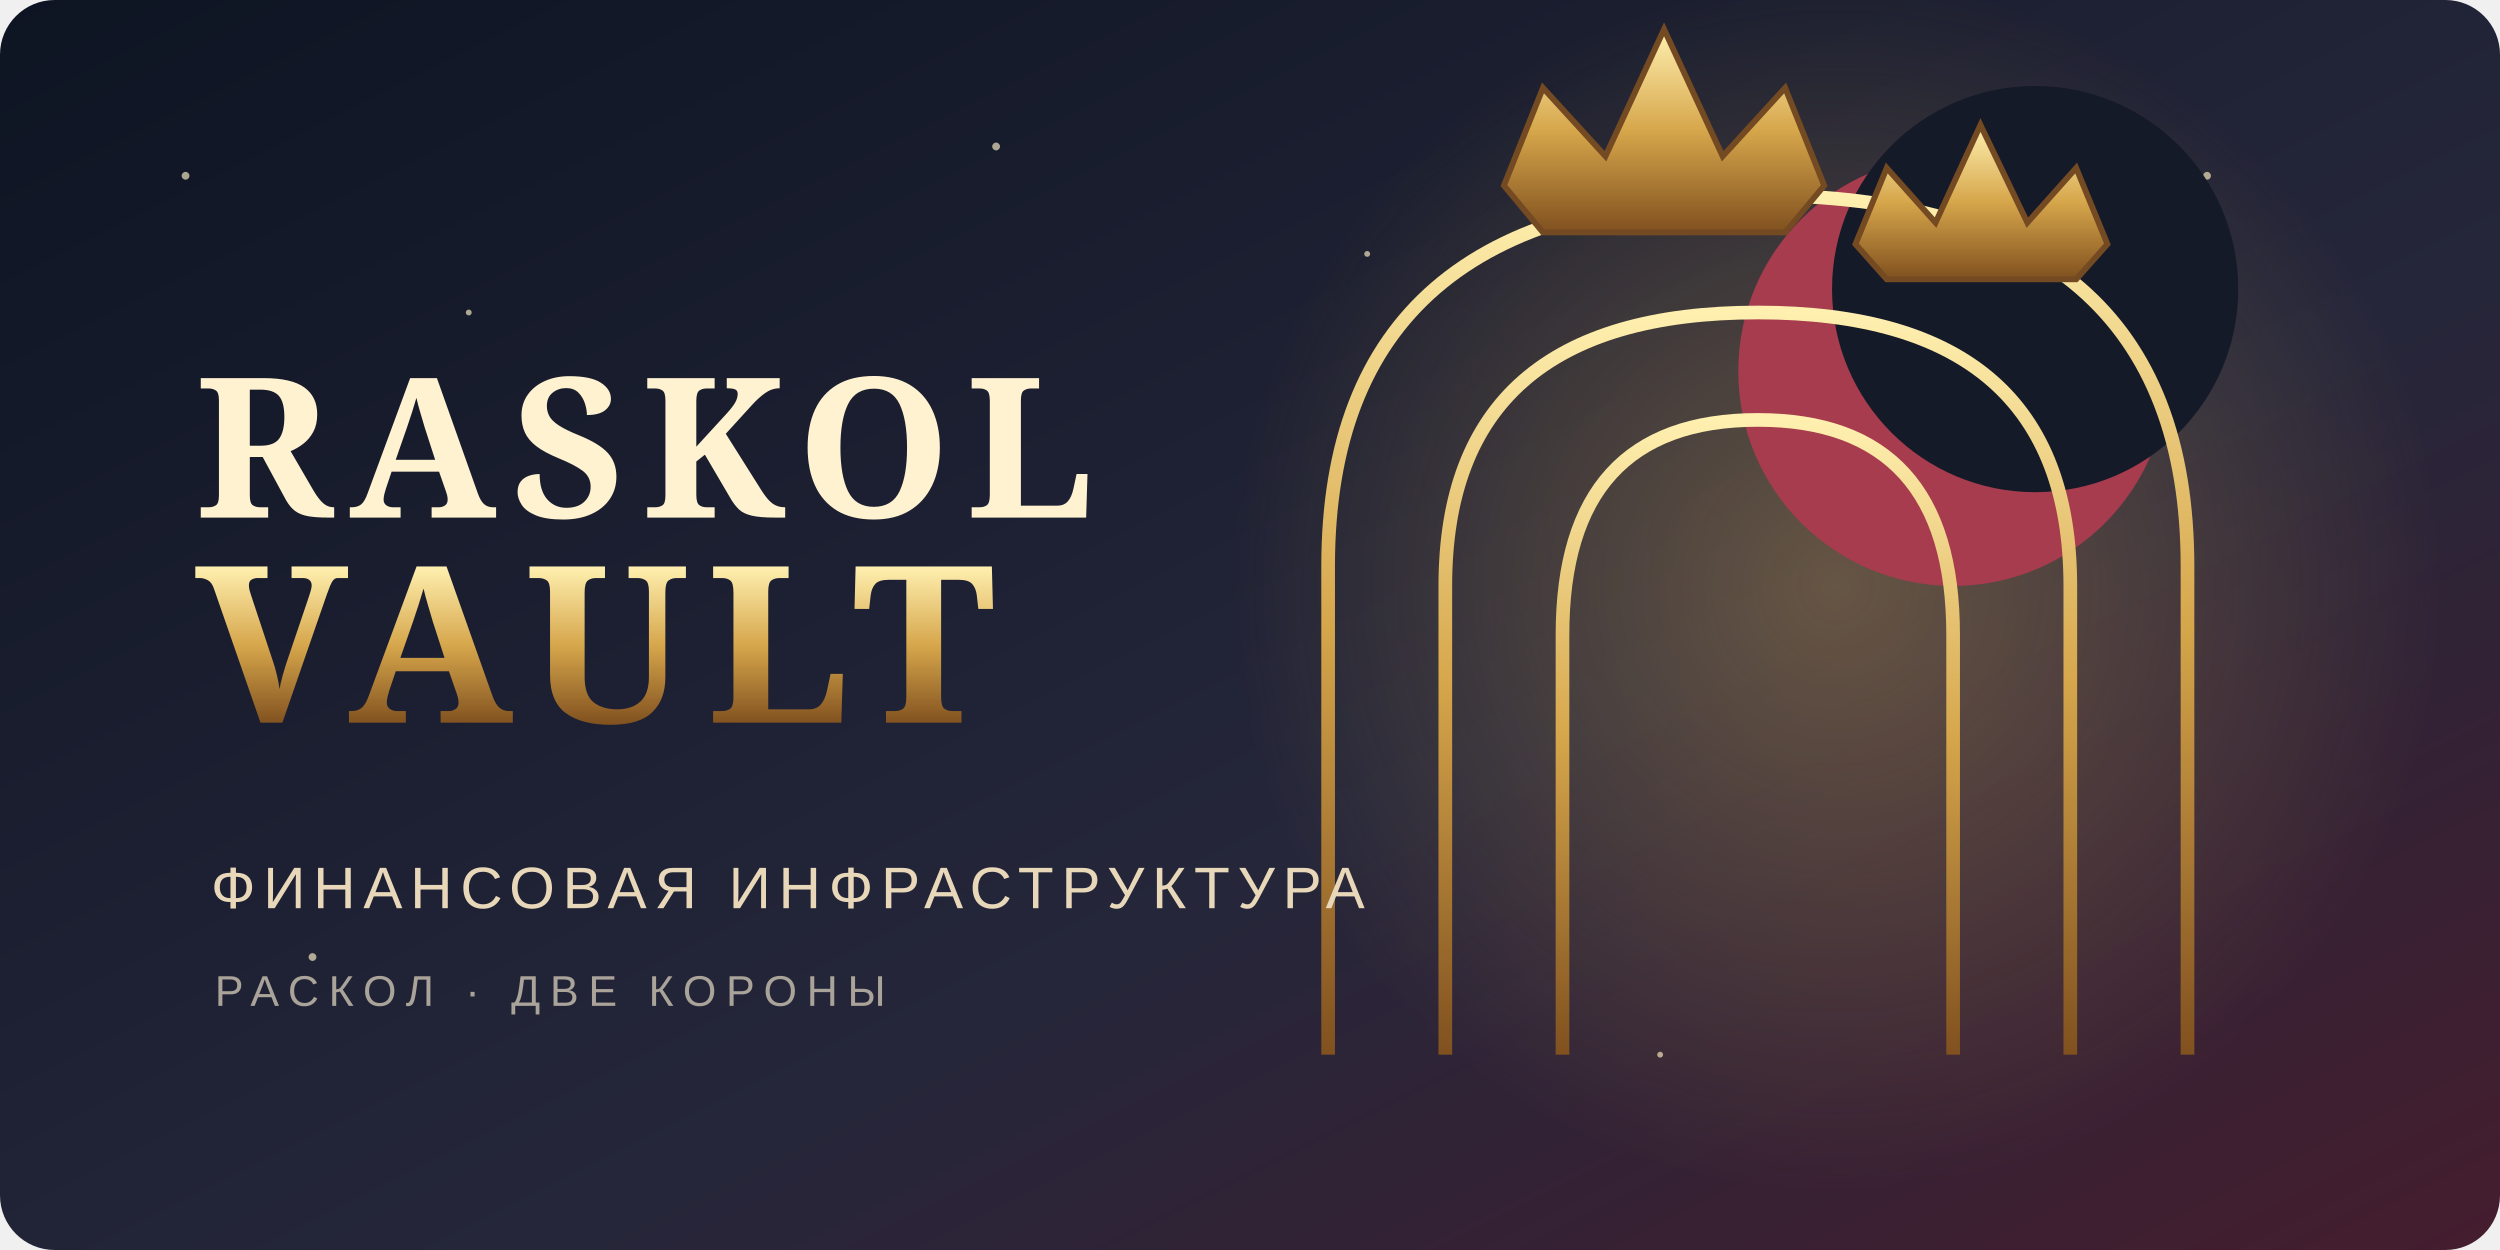
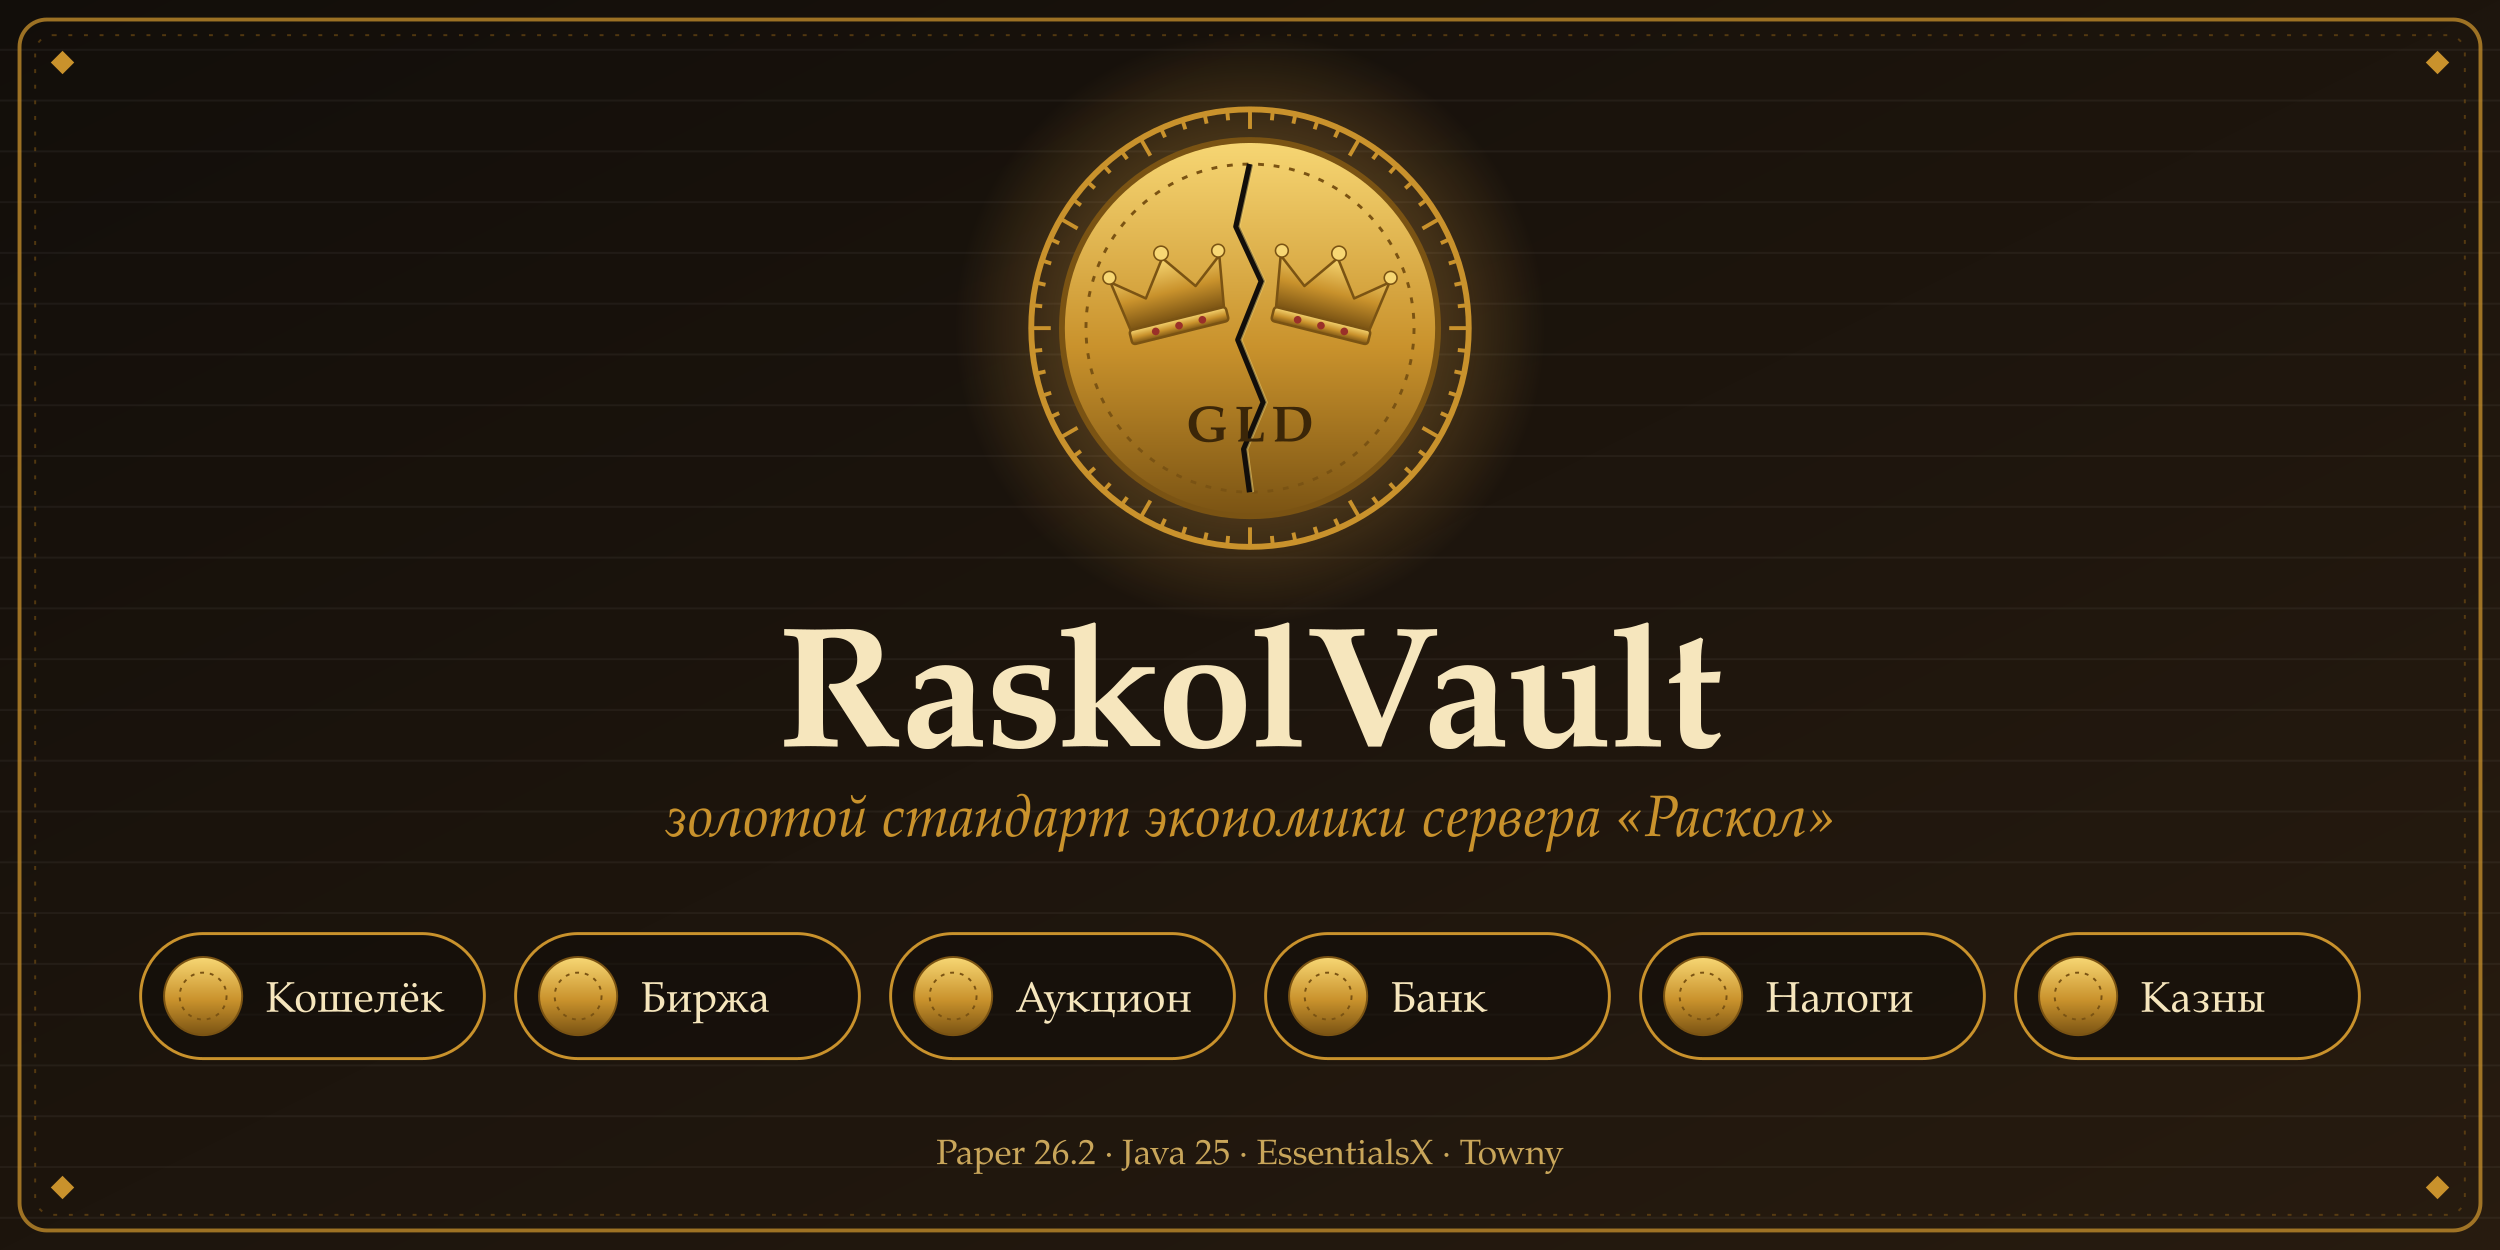
- <svg xmlns="http://www.w3.org/2000/svg" width="1280" height="640" viewBox="0 0 1280 640" role="img" aria-labelledby="title">
+ <svg xmlns="http://www.w3.org/2000/svg" viewBox="0 0 1280 640" width="1280" height="640" role="img" aria-label="RaskolVault — social preview">
  <defs>
-     <linearGradient id="bg" x2="1" y2="1">
-       <stop stop-color="#0d1422" />
-       <stop offset=".6" stop-color="#25263a" />
-       <stop offset="1" stop-color="#451d2e" />
+     <linearGradient id="bg" x1="0" y1="0" x2="1" y2="1">
+       <stop offset="0" stop-color="#120e0a" />
+       <stop offset="1" stop-color="#271b0f" />
    </linearGradient>
-     <linearGradient id="g" x2="0" y2="1">
-       <stop stop-color="#fff0b0" />
-       <stop offset=".5" stop-color="#d6a64b" />
-       <stop offset="1" stop-color="#80501f" />
+     <linearGradient id="gold" x1="0" y1="0" x2="0" y2="1">
+       <stop offset="0" stop-color="#f7d774" />
+       <stop offset=".55" stop-color="#c9922c" />
+       <stop offset="1" stop-color="#7a5313" />
    </linearGradient>
-     <radialGradient id="a">
-       <stop stop-color="#e0ae56" stop-opacity=".35" />
-       <stop offset="1" stop-color="#e0ae56" stop-opacity="0" />
+     <radialGradient id="glow" cx=".5" cy=".5" r=".5">
+       <stop offset="0" stop-color="#ffb84a" stop-opacity=".55" />
+       <stop offset="1" stop-color="#ffb84a" stop-opacity="0" />
    </radialGradient>
+     <pattern id="ledger" width="40" height="26" patternUnits="userSpaceOnUse">
+       <path d="M0 25.5H40" stroke="#ffffff" stroke-opacity=".045" stroke-width="1" />
+     </pattern>
  </defs>
-   <rect width="1280" height="640" rx="28" fill="url(#bg)" />
-   <g fill="#fff2c9" opacity=".65">
-     <circle cx="95" cy="90" r="2" />
-     <circle cx="240" cy="160" r="1.5" />
-     <circle cx="510" cy="75" r="2" />
-     <circle cx="700" cy="130" r="1.5" />
-     <circle cx="1130" cy="90" r="2" />
-     <circle cx="1040" cy="260" r="1.5" />
-     <circle cx="160" cy="490" r="2" />
-     <circle cx="850" cy="540" r="1.5" />
+   <rect width="1280" height="640" fill="url(#bg)" />
+   <rect width="1280" height="640" fill="url(#ledger)" />
+   <rect x="10" y="10" width="1260" height="620" rx="14" fill="none" stroke="#c9922c" stroke-opacity=".75" stroke-width="2" />
+   <rect x="18" y="18" width="1244" height="604" rx="9" fill="none" stroke="#7a5313" stroke-opacity=".6" stroke-width="1" stroke-dasharray="2 6" />
+   <path d="M32 26L38 32L32 38L26 32Z" fill="#c9922c" />
+   <path d="M1248 26L1254 32L1248 38L1242 32Z" fill="#c9922c" />
+   <path d="M32 602L38 608L32 614L26 608Z" fill="#c9922c" />
+   <path d="M1248 602L1254 608L1248 614L1242 608Z" fill="#c9922c" />
+   <g>
+     <circle cx="640" cy="168" r="151" fill="url(#glow)" />
+     <g stroke="#c9922c" stroke-width="2" fill="none">
+       <circle cx="640" cy="168" r="112" stroke-width="3" />
+       <path d="M640.0 66.0L640.0 56.0" />
+       <path d="M651.2 61.6L651.7 56.6" />
+       <path d="M662.2 63.3L663.3 58.4" />
+       <path d="M673.1 66.2L674.6 61.5" />
+       <path d="M683.5 70.3L685.6 65.7" />
+       <path d="M691.0 79.7L696.0 71.0" />
+       <path d="M702.9 81.4L705.8 77.4" />
+       <path d="M711.6 88.5L714.9 84.8" />
+       <path d="M719.5 96.4L723.2 93.1" />
+       <path d="M726.6 105.1L730.6 102.2" />
+       <path d="M728.3 117.0L737.0 112.0" />
+       <path d="M737.7 124.5L742.3 122.4" />
+       <path d="M741.8 134.9L746.5 133.4" />
+       <path d="M744.7 145.8L749.6 144.7" />
+       <path d="M746.4 156.8L751.4 156.3" />
+       <path d="M742.0 168.0L752.0 168.0" />
+       <path d="M746.4 179.2L751.4 179.7" />
+       <path d="M744.7 190.2L749.6 191.3" />
+       <path d="M741.8 201.1L746.5 202.6" />
+       <path d="M737.7 211.5L742.3 213.6" />
+       <path d="M728.3 219.0L737.0 224.0" />
+       <path d="M726.6 230.9L730.6 233.8" />
+       <path d="M719.5 239.6L723.2 242.9" />
+       <path d="M711.6 247.5L714.9 251.2" />
+       <path d="M702.9 254.6L705.8 258.6" />
+       <path d="M691.0 256.3L696.0 265.0" />
+       <path d="M683.5 265.7L685.6 270.3" />
+       <path d="M673.1 269.8L674.6 274.5" />
+       <path d="M662.2 272.7L663.3 277.6" />
+       <path d="M651.2 274.4L651.7 279.4" />
+       <path d="M640.0 270.0L640.0 280.0" />
+       <path d="M628.8 274.4L628.3 279.4" />
+       <path d="M617.8 272.7L616.7 277.6" />
+       <path d="M606.9 269.8L605.4 274.5" />
+       <path d="M596.5 265.7L594.4 270.3" />
+       <path d="M589.0 256.3L584.0 265.0" />
+       <path d="M577.1 254.6L574.2 258.6" />
+       <path d="M568.4 247.5L565.1 251.2" />
+       <path d="M560.5 239.6L556.8 242.9" />
+       <path d="M553.4 230.9L549.4 233.8" />
+       <path d="M551.7 219.0L543.0 224.0" />
+       <path d="M542.3 211.5L537.7 213.6" />
+       <path d="M538.2 201.1L533.5 202.6" />
+       <path d="M535.3 190.2L530.4 191.3" />
+       <path d="M533.6 179.2L528.6 179.7" />
+       <path d="M538.0 168.0L528.0 168.0" />
+       <path d="M533.6 156.8L528.6 156.3" />
+       <path d="M535.3 145.8L530.4 144.7" />
+       <path d="M538.2 134.9L533.5 133.4" />
+       <path d="M542.3 124.5L537.7 122.4" />
+       <path d="M551.7 117.0L543.0 112.0" />
+       <path d="M553.4 105.1L549.4 102.2" />
+       <path d="M560.5 96.4L556.8 93.1" />
+       <path d="M568.4 88.5L565.1 84.8" />
+       <path d="M577.1 81.4L574.2 77.4" />
+       <path d="M589.0 79.7L584.0 71.0" />
+       <path d="M596.5 70.3L594.4 65.7" />
+       <path d="M606.9 66.2L605.4 61.5" />
+       <path d="M617.8 63.3L616.7 58.4" />
+       <path d="M628.8 61.6L628.3 56.6" />
+       <animateTransform attributeName="transform" type="rotate" from="0 640 168" to="360 640 168" dur="120s" repeatCount="indefinite" />
+     </g>
+     <circle cx="640" cy="168" r="96.3" fill="url(#gold)" stroke="#7a5313" stroke-width="3" />
+     <circle cx="640" cy="168" r="84.0" fill="none" stroke="#7a5313" stroke-width="1.5" stroke-dasharray="3 5" />
+     <g transform="translate(600.0 152.0) rotate(-14) scale(0.82)">
+       <path d="M-30 14L-35 -18L-16 -3L0 -25L16 -3L35 -18L30 14Z" fill="url(#gold)" stroke="#7a5313" stroke-width="1.6" stroke-linejoin="round" />
+       <rect x="-31" y="14" width="62" height="9" rx="2" fill="url(#gold)" stroke="#7a5313" stroke-width="1.6" />
+       <circle cx="-35" cy="-21" r="4" fill="#f7d774" stroke="#7a5313" />
+       <circle cx="0" cy="-28" r="4.5" fill="#f7d774" stroke="#7a5313" />
+       <circle cx="35" cy="-21" r="4" fill="#f7d774" stroke="#7a5313" />
+       <circle cx="-15" cy="18.5" r="2.4" fill="#9a3029" />
+       <circle cx="0" cy="18.5" r="2.4" fill="#9a3029" />
+       <circle cx="15" cy="18.5" r="2.4" fill="#9a3029" />
+     </g>
+     <g transform="translate(680.0 152.0) rotate(14) scale(0.82)">
+       <path d="M-30 14L-35 -18L-16 -3L0 -25L16 -3L35 -18L30 14Z" fill="url(#gold)" stroke="#7a5313" stroke-width="1.6" stroke-linejoin="round" />
+       <rect x="-31" y="14" width="62" height="9" rx="2" fill="url(#gold)" stroke="#7a5313" stroke-width="1.6" />
+       <circle cx="-35" cy="-21" r="4" fill="#f7d774" stroke="#7a5313" />
+       <circle cx="0" cy="-28" r="4.5" fill="#f7d774" stroke="#7a5313" />
+       <circle cx="35" cy="-21" r="4" fill="#f7d774" stroke="#7a5313" />
+       <circle cx="-15" cy="18.5" r="2.4" fill="#9a3029" />
+       <circle cx="0" cy="18.5" r="2.4" fill="#9a3029" />
+       <circle cx="15" cy="18.5" r="2.4" fill="#9a3029" />
+     </g>
+     <path d="M640 84.0L633.0 116.0L646.0 144.0L634.0 174.0L647.0 206.0L637.0 230.0L640 252.0" fill="none" stroke="#120e0a" stroke-width="3.2" stroke-linejoin="round" />
+     <path d="M640 84.0L633.0 116.0L646.0 144.0L634.0 174.0L647.0 206.0L637.0 230.0L640 252.0" fill="none" stroke="#f7d774" stroke-opacity=".55" stroke-width="1" transform="translate(1.6 0)" />
+     <text x="640" y="226.0" text-anchor="middle" font-family="Georgia, 'Palatino Linotype', 'Times New Roman', serif" font-weight="700" font-size="26" fill="#3b2608" letter-spacing="3">GLD</text>
  </g>
-   <circle cx="940" cy="300" r="310" fill="url(#a)" />
-   <circle cx="1000" cy="190" r="110" fill="#a63c4d" />
-   <circle cx="1042" cy="148" r="104" fill="#151a29" />
-   <g stroke="url(#g)" stroke-width="7" fill="none">
-     <path d="M680 540V290Q680 100 900 100Q1120 100 1120 290V540" />
-     <path d="M740 540V300Q740 160 900 160Q1060 160 1060 300V540" />
-     <path d="M800 540V325Q800 215 900 215Q1000 215 1000 325V540" />
-     <path d="M650 540H1150" />
+   <g font-family="Georgia, 'Palatino Linotype', 'Times New Roman', serif" text-anchor="middle">
+     <text x="640" y="382" font-size="88" font-weight="700" fill="#f6e6bd" letter-spacing="-1">RaskolVault</text>
+     <text x="640" y="428" font-size="30" font-style="italic" fill="#c9922c">золотой стандарт экономики сервера «Раскол»</text>
  </g>
-   <g fill="url(#g)" stroke="#744a22" stroke-width="3">
-     <path d="M770 95l20-50 32 35 30-65 30 65 32-35 20 50-20 24H790z" />
-     <path d="M950 125l16-39 25 28 23-50 24 50 25-28 16 39-16 18h-97z" />
+   <g transform="translate(72 478)">
+     <rect width="176" height="64" rx="32" fill="#120e0a" fill-opacity=".55" stroke="#c9922c" stroke-width="1.5" />
+     <circle cx="32" cy="32" r="20" fill="url(#gold)" stroke="#7a5313" />
+     <circle cx="32" cy="32" r="12" fill="none" stroke="#7a5313" stroke-dasharray="2 3" />
+     <text x="64" y="40" font-family="Georgia, 'Palatino Linotype', 'Times New Roman', serif" font-size="22" fill="#f6e6bd">Кошелёк</text>
  </g>
-   <text x="100" y="265" fill="#fff2d1" font-family="Georgia,serif" font-size="100" font-weight="bold" letter-spacing="8">RASKOL</text>
-   <text x="100" y="370" fill="url(#g)" font-family="Georgia,serif" font-size="112" font-weight="bold" letter-spacing="9">VAULT</text>
-   <path d="M105 405H650" stroke="url(#g)" stroke-width="3" />
-   <text x="108" y="465" fill="#e8d8b9" font-family="Arial,sans-serif" font-size="30" letter-spacing="4">ФИНАНСОВАЯ ИНФРАСТРУКТУРА</text>
-   <text x="110" y="515" fill="#aaa39a" font-family="Arial,sans-serif" font-size="22" letter-spacing="5">РАСКОЛ · ДВЕ КОРОНЫ</text>
+   <g transform="translate(264 478)">
+     <rect width="176" height="64" rx="32" fill="#120e0a" fill-opacity=".55" stroke="#c9922c" stroke-width="1.5" />
+     <circle cx="32" cy="32" r="20" fill="url(#gold)" stroke="#7a5313" />
+     <circle cx="32" cy="32" r="12" fill="none" stroke="#7a5313" stroke-dasharray="2 3" />
+     <text x="64" y="40" font-family="Georgia, 'Palatino Linotype', 'Times New Roman', serif" font-size="22" fill="#f6e6bd">Биржа</text>
+   </g>
+   <g transform="translate(456 478)">
+     <rect width="176" height="64" rx="32" fill="#120e0a" fill-opacity=".55" stroke="#c9922c" stroke-width="1.5" />
+     <circle cx="32" cy="32" r="20" fill="url(#gold)" stroke="#7a5313" />
+     <circle cx="32" cy="32" r="12" fill="none" stroke="#7a5313" stroke-dasharray="2 3" />
+     <text x="64" y="40" font-family="Georgia, 'Palatino Linotype', 'Times New Roman', serif" font-size="22" fill="#f6e6bd">Аукцион</text>
+   </g>
+   <g transform="translate(648 478)">
+     <rect width="176" height="64" rx="32" fill="#120e0a" fill-opacity=".55" stroke="#c9922c" stroke-width="1.5" />
+     <circle cx="32" cy="32" r="20" fill="url(#gold)" stroke="#7a5313" />
+     <circle cx="32" cy="32" r="12" fill="none" stroke="#7a5313" stroke-dasharray="2 3" />
+     <text x="64" y="40" font-family="Georgia, 'Palatino Linotype', 'Times New Roman', serif" font-size="22" fill="#f6e6bd">Банк</text>
+   </g>
+   <g transform="translate(840 478)">
+     <rect width="176" height="64" rx="32" fill="#120e0a" fill-opacity=".55" stroke="#c9922c" stroke-width="1.5" />
+     <circle cx="32" cy="32" r="20" fill="url(#gold)" stroke="#7a5313" />
+     <circle cx="32" cy="32" r="12" fill="none" stroke="#7a5313" stroke-dasharray="2 3" />
+     <text x="64" y="40" font-family="Georgia, 'Palatino Linotype', 'Times New Roman', serif" font-size="22" fill="#f6e6bd">Налоги</text>
+   </g>
+   <g transform="translate(1032 478)">
+     <rect width="176" height="64" rx="32" fill="#120e0a" fill-opacity=".55" stroke="#c9922c" stroke-width="1.5" />
+     <circle cx="32" cy="32" r="20" fill="url(#gold)" stroke="#7a5313" />
+     <circle cx="32" cy="32" r="12" fill="none" stroke="#7a5313" stroke-dasharray="2 3" />
+     <text x="64" y="40" font-family="Georgia, 'Palatino Linotype', 'Times New Roman', serif" font-size="22" fill="#f6e6bd">Казны</text>
+   </g>
+   <text x="640" y="596" text-anchor="middle" font-family="Georgia, 'Palatino Linotype', 'Times New Roman', serif" font-size="18" fill="#c9a65a">Paper 26.2 · Java 25 · EssentialsX · Towny</text>
</svg>
